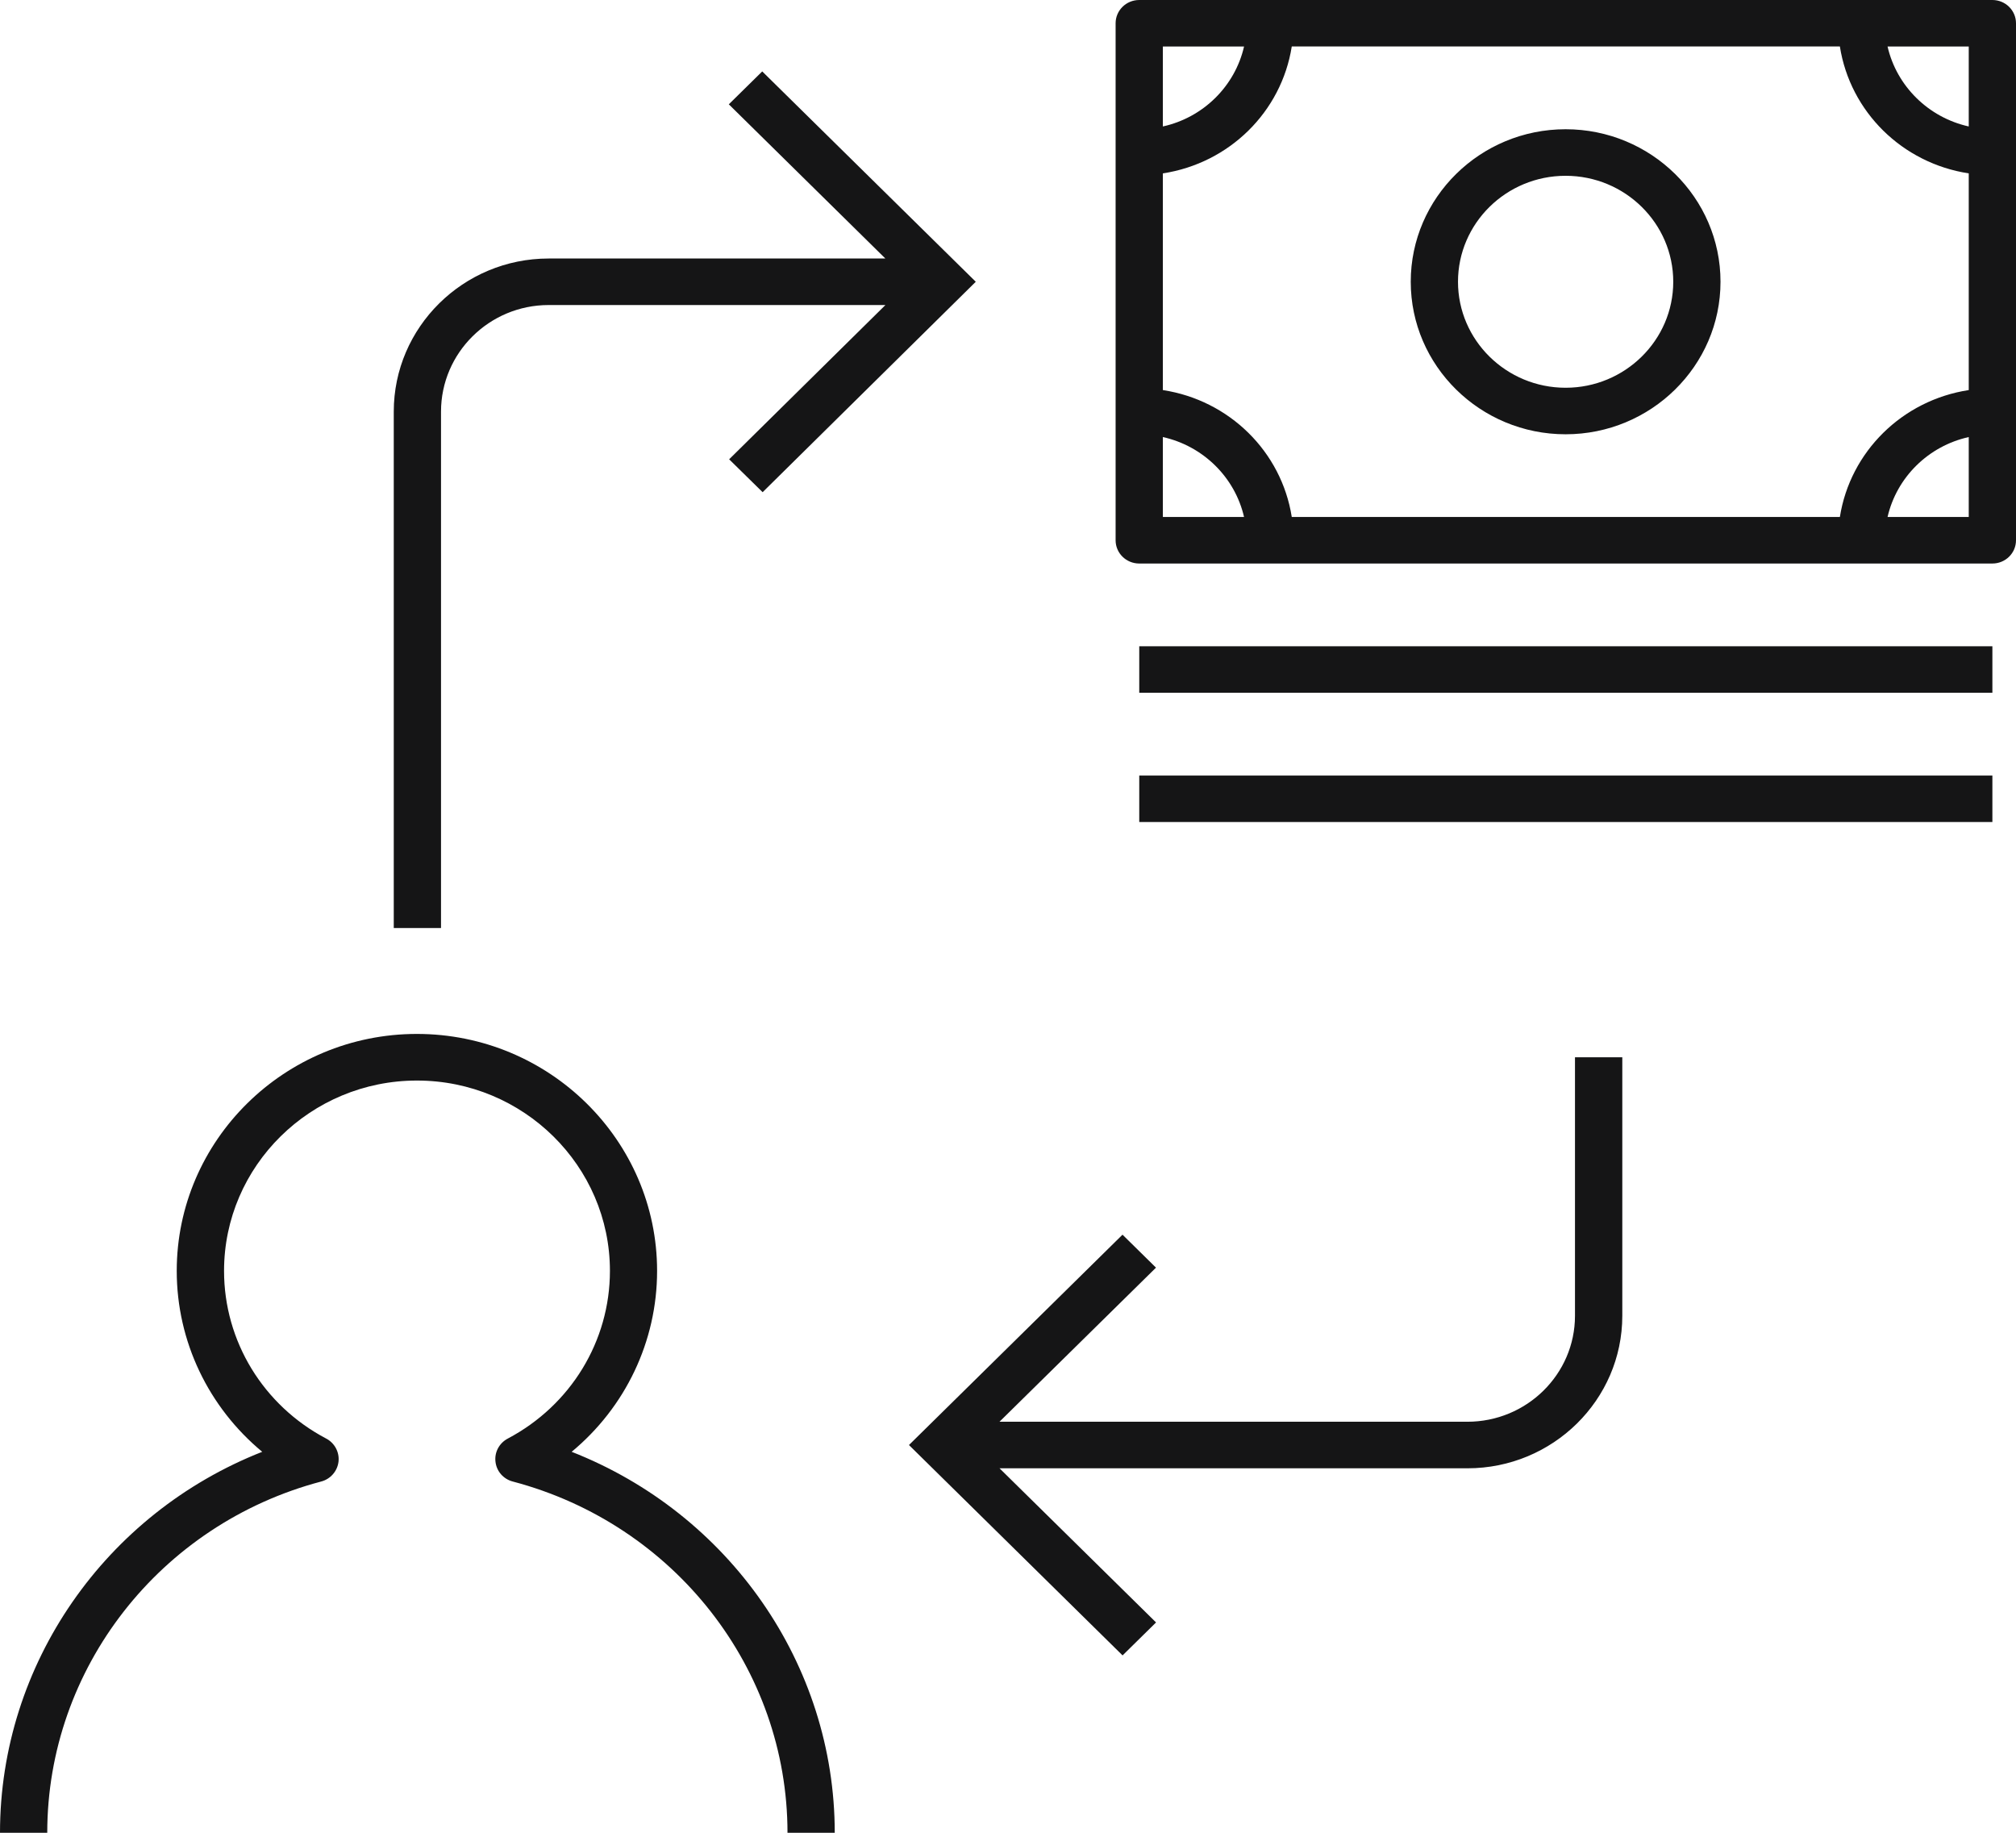
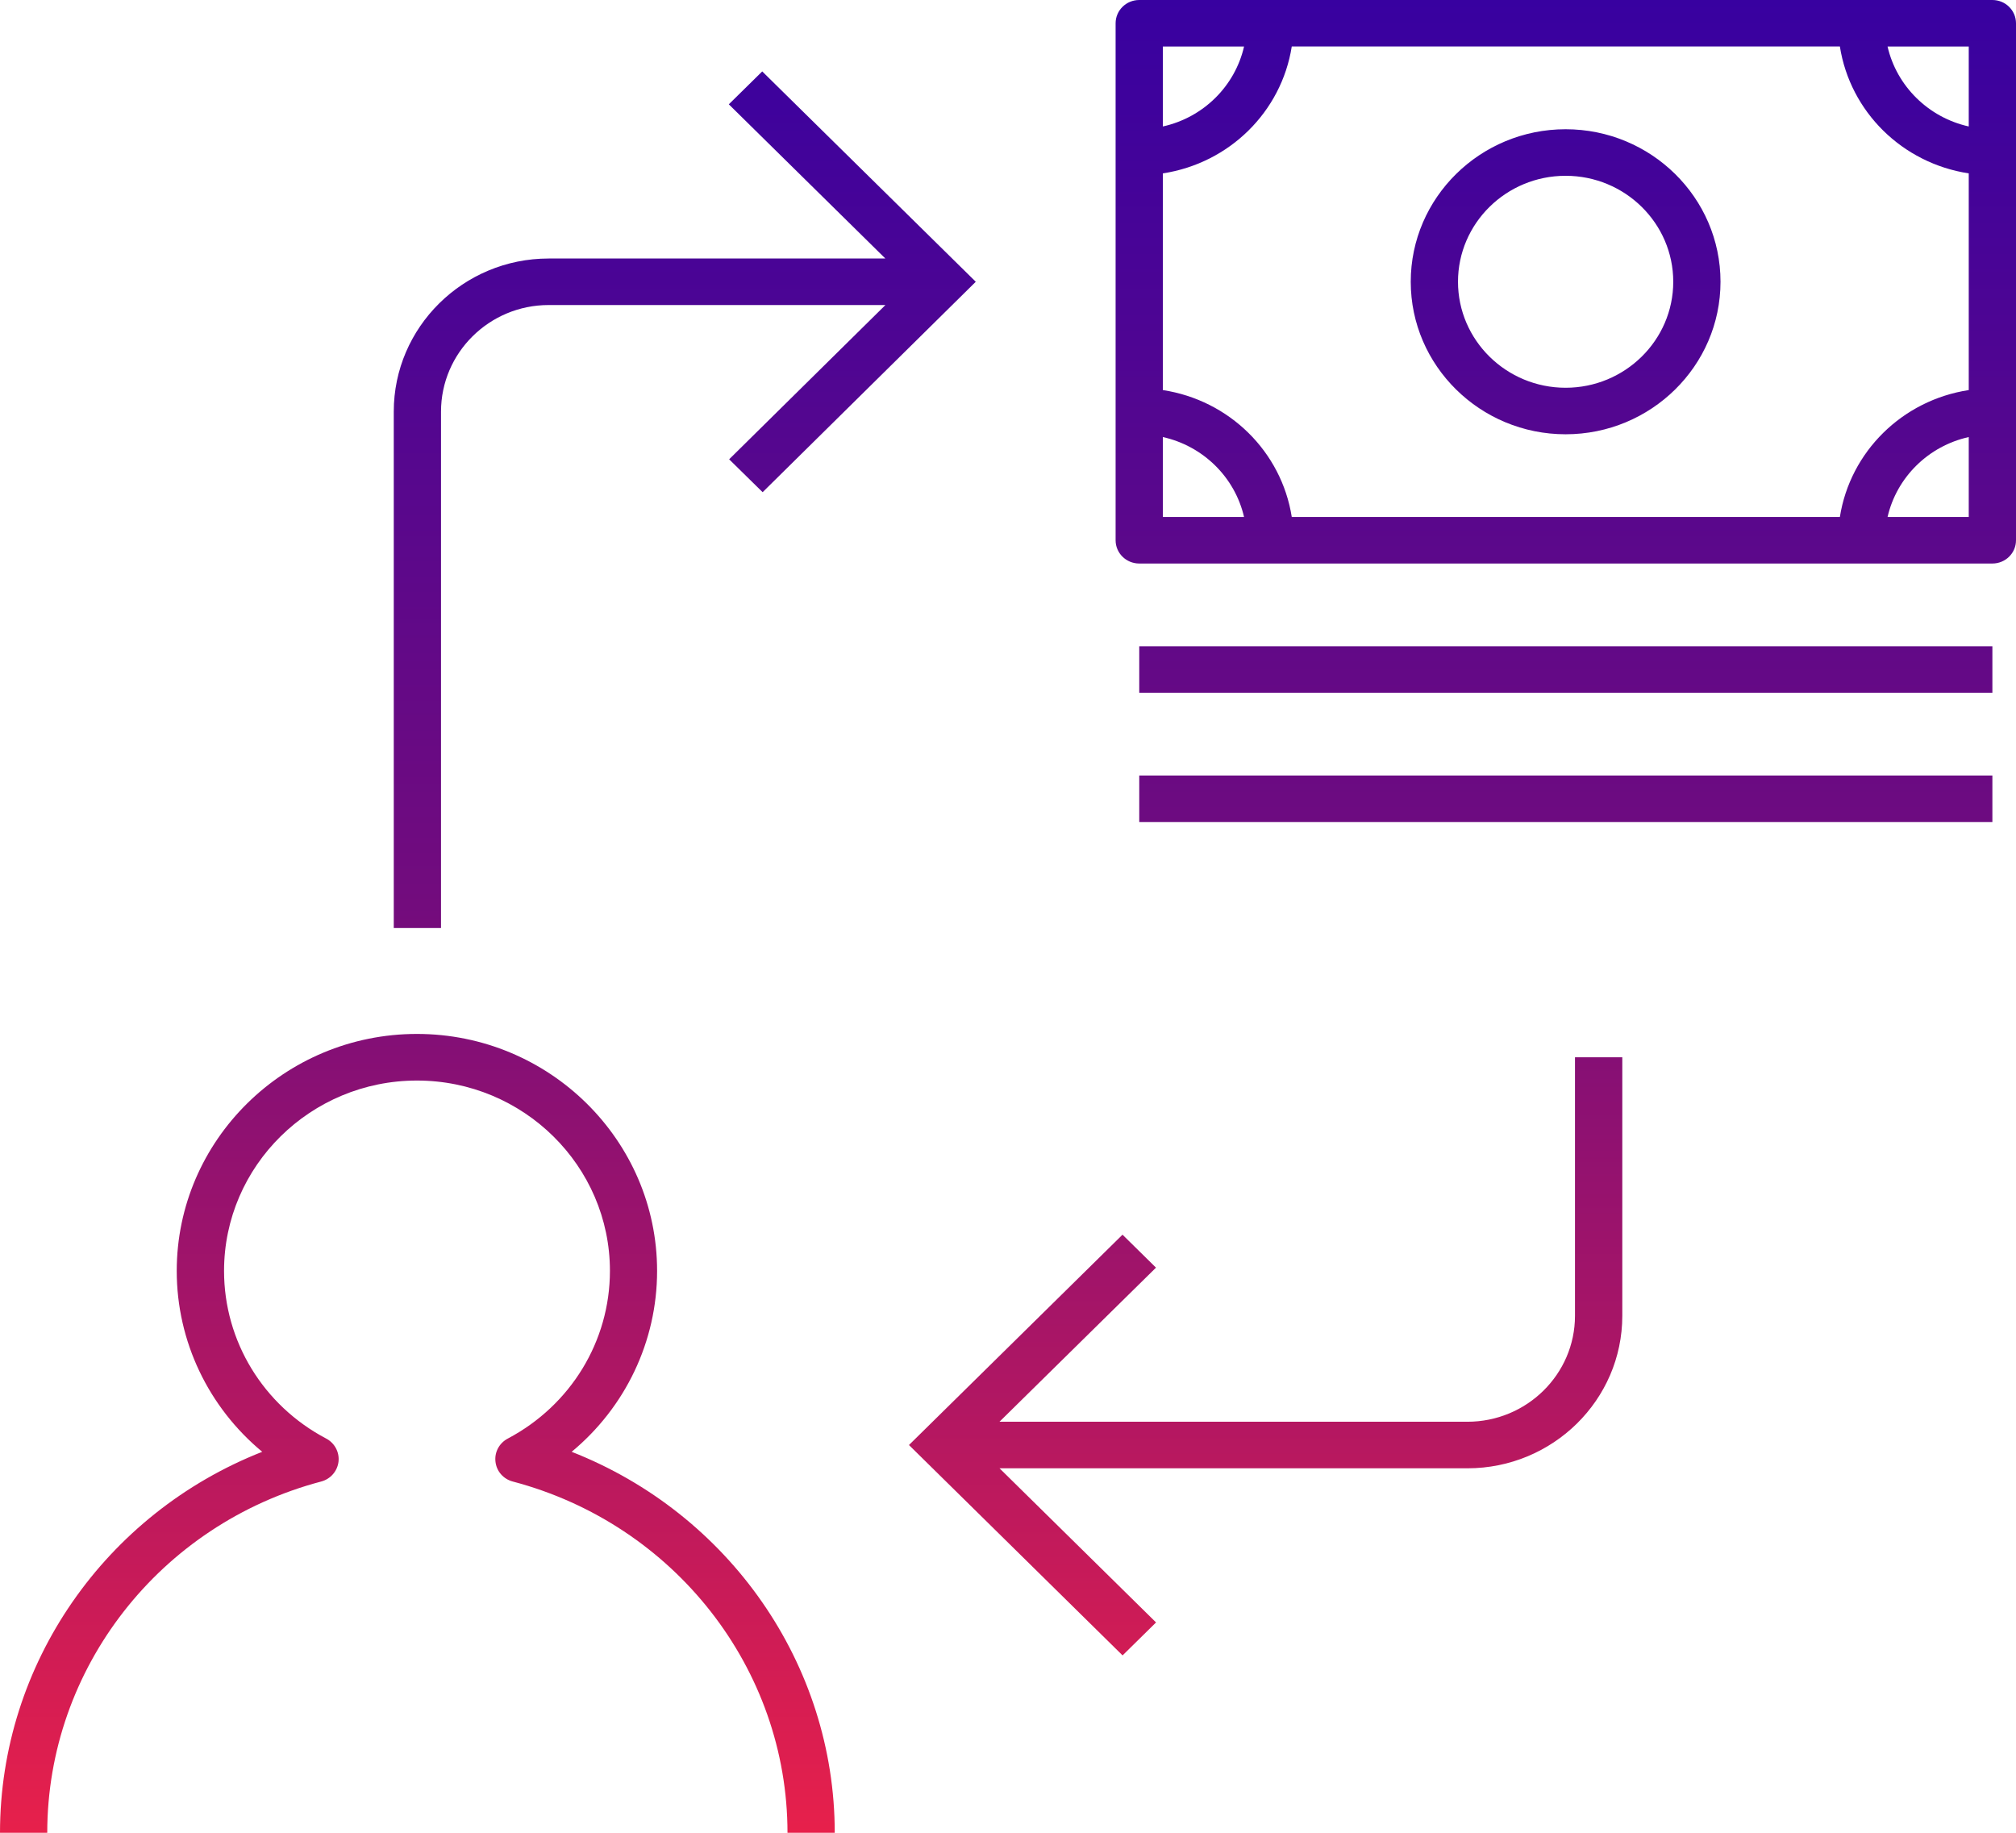
<svg xmlns="http://www.w3.org/2000/svg" width="66" height="60" viewBox="0 0 66 60" fill="none">
-   <path d="M65.227 0H37.297C36.869 0 36.523 0.341 36.523 0.762V17.687C36.523 18.108 36.869 18.448 37.297 18.448H65.227C65.654 18.448 66 18.108 66 17.687V0.762C66 0.341 65.654 0 65.227 0ZM64.453 4.14C63.132 3.846 62.094 2.822 61.795 1.523H64.453V4.14ZM60.234 16.925H42.29C41.953 14.784 40.245 13.102 38.07 12.77V5.676C40.245 5.344 41.953 3.662 42.29 1.521H60.234C60.571 3.662 62.279 5.344 64.453 5.676V12.77C62.279 13.102 60.571 14.786 60.234 16.925ZM40.728 1.523C40.429 2.824 39.392 3.848 38.07 4.14V1.523H40.728ZM38.07 14.308C39.392 14.602 40.429 15.626 40.728 16.925H38.07V14.308ZM61.795 16.925C62.094 15.624 63.132 14.6 64.453 14.308V16.925H61.795ZM37.297 21.157H65.227V22.68H37.297V21.157ZM37.297 25.388H65.227V26.911H37.297V25.388ZM51.255 4.231C48.458 4.231 46.185 6.472 46.185 9.224C46.185 11.977 48.46 14.217 51.255 14.217C54.05 14.217 56.326 11.977 56.326 9.224C56.326 6.472 54.053 4.231 51.255 4.231ZM51.255 12.694C49.313 12.694 47.732 11.137 47.732 9.224C47.732 7.312 49.311 5.755 51.255 5.755C53.2 5.755 54.779 7.312 54.779 9.224C54.779 11.137 53.197 12.694 51.255 12.694ZM14.438 30.381H12.891V13.475C12.891 10.712 15.166 8.463 17.961 8.463H28.985L23.86 3.415L24.954 2.338L31.945 9.224L24.967 16.113L23.871 15.036L28.987 9.986H17.961C16.019 9.986 14.438 11.552 14.438 13.475V30.381ZM51.562 34.612H53.111V43.075C53.111 45.829 50.836 48.068 48.041 48.068H32.723L37.847 53.114L36.751 54.193L29.758 47.306L36.749 40.42L37.845 41.499L32.721 46.544H48.039C49.981 46.544 51.562 44.989 51.562 43.075V34.612ZM27.328 60H25.781C25.781 54.628 22.084 49.9 16.788 48.501C16.481 48.421 16.255 48.165 16.221 47.852C16.184 47.543 16.343 47.243 16.625 47.094C18.685 46.005 19.968 43.904 19.968 41.606C19.968 38.169 17.134 35.374 13.651 35.374C10.169 35.374 7.335 38.169 7.335 41.606C7.335 43.904 8.615 46.007 10.678 47.094C10.957 47.24 11.118 47.543 11.082 47.852C11.045 48.163 10.819 48.421 10.514 48.501C5.234 49.896 1.547 54.622 1.547 60H0C0 54.468 3.459 49.544 8.585 47.528C6.83 46.073 5.786 43.919 5.786 41.606C5.786 37.331 9.313 33.848 13.649 33.848C17.985 33.848 21.512 37.331 21.512 41.606C21.512 43.919 20.47 46.073 18.715 47.528C23.858 49.547 27.328 54.472 27.328 60Z" fill="#151516" />
+   <path d="M65.227 0H37.297C36.869 0 36.523 0.341 36.523 0.762V17.687C36.523 18.108 36.869 18.448 37.297 18.448H65.227C65.654 18.448 66 18.108 66 17.687V0.762C66 0.341 65.654 0 65.227 0ZM64.453 4.14C63.132 3.846 62.094 2.822 61.795 1.523H64.453V4.14ZM60.234 16.925H42.29C41.953 14.784 40.245 13.102 38.07 12.77V5.676C40.245 5.344 41.953 3.662 42.29 1.521H60.234C60.571 3.662 62.279 5.344 64.453 5.676V12.77C62.279 13.102 60.571 14.786 60.234 16.925ZM40.728 1.523C40.429 2.824 39.392 3.848 38.07 4.14V1.523H40.728ZM38.07 14.308C39.392 14.602 40.429 15.626 40.728 16.925H38.07V14.308ZM61.795 16.925C62.094 15.624 63.132 14.6 64.453 14.308V16.925H61.795ZM37.297 21.157H65.227V22.68H37.297V21.157ZM37.297 25.388H65.227V26.911H37.297V25.388ZM51.255 4.231C48.458 4.231 46.185 6.472 46.185 9.224C46.185 11.977 48.46 14.217 51.255 14.217C54.05 14.217 56.326 11.977 56.326 9.224C56.326 6.472 54.053 4.231 51.255 4.231ZM51.255 12.694C49.313 12.694 47.732 11.137 47.732 9.224C47.732 7.312 49.311 5.755 51.255 5.755C53.2 5.755 54.779 7.312 54.779 9.224C54.779 11.137 53.197 12.694 51.255 12.694ZM14.438 30.381H12.891V13.475C12.891 10.712 15.166 8.463 17.961 8.463H28.985L23.86 3.415L24.954 2.338L31.945 9.224L24.967 16.113L23.871 15.036L28.987 9.986H17.961C16.019 9.986 14.438 11.552 14.438 13.475V30.381ZM51.562 34.612H53.111V43.075C53.111 45.829 50.836 48.068 48.041 48.068H32.723L37.847 53.114L36.751 54.193L29.758 47.306L36.749 40.42L37.845 41.499L32.721 46.544H48.039C49.981 46.544 51.562 44.989 51.562 43.075V34.612ZM27.328 60H25.781C25.781 54.628 22.084 49.9 16.788 48.501C16.481 48.421 16.255 48.165 16.221 47.852C16.184 47.543 16.343 47.243 16.625 47.094C18.685 46.005 19.968 43.904 19.968 41.606C19.968 38.169 17.134 35.374 13.651 35.374C10.169 35.374 7.335 38.169 7.335 41.606C7.335 43.904 8.615 46.007 10.678 47.094C10.957 47.24 11.118 47.543 11.082 47.852C11.045 48.163 10.819 48.421 10.514 48.501C5.234 49.896 1.547 54.622 1.547 60H0C0 54.468 3.459 49.544 8.585 47.528C6.83 46.073 5.786 43.919 5.786 41.606C5.786 37.331 9.313 33.848 13.649 33.848C17.985 33.848 21.512 37.331 21.512 41.606C21.512 43.919 20.47 46.073 18.715 47.528C23.858 49.547 27.328 54.472 27.328 60Z" fill="url(#paint0_linear_277_18907)" />
+   <defs>
+     <linearGradient id="paint0_linear_277_18907" x1="33" y1="0" x2="33" y2="60" gradientUnits="userSpaceOnUse">
+       <stop stop-color="#3801A0" />
+       <stop offset="0.495" stop-color="#730C7D" />
+       <stop offset="1" stop-color="#E7204B" />
+     </linearGradient>
+   </defs>
</svg>
